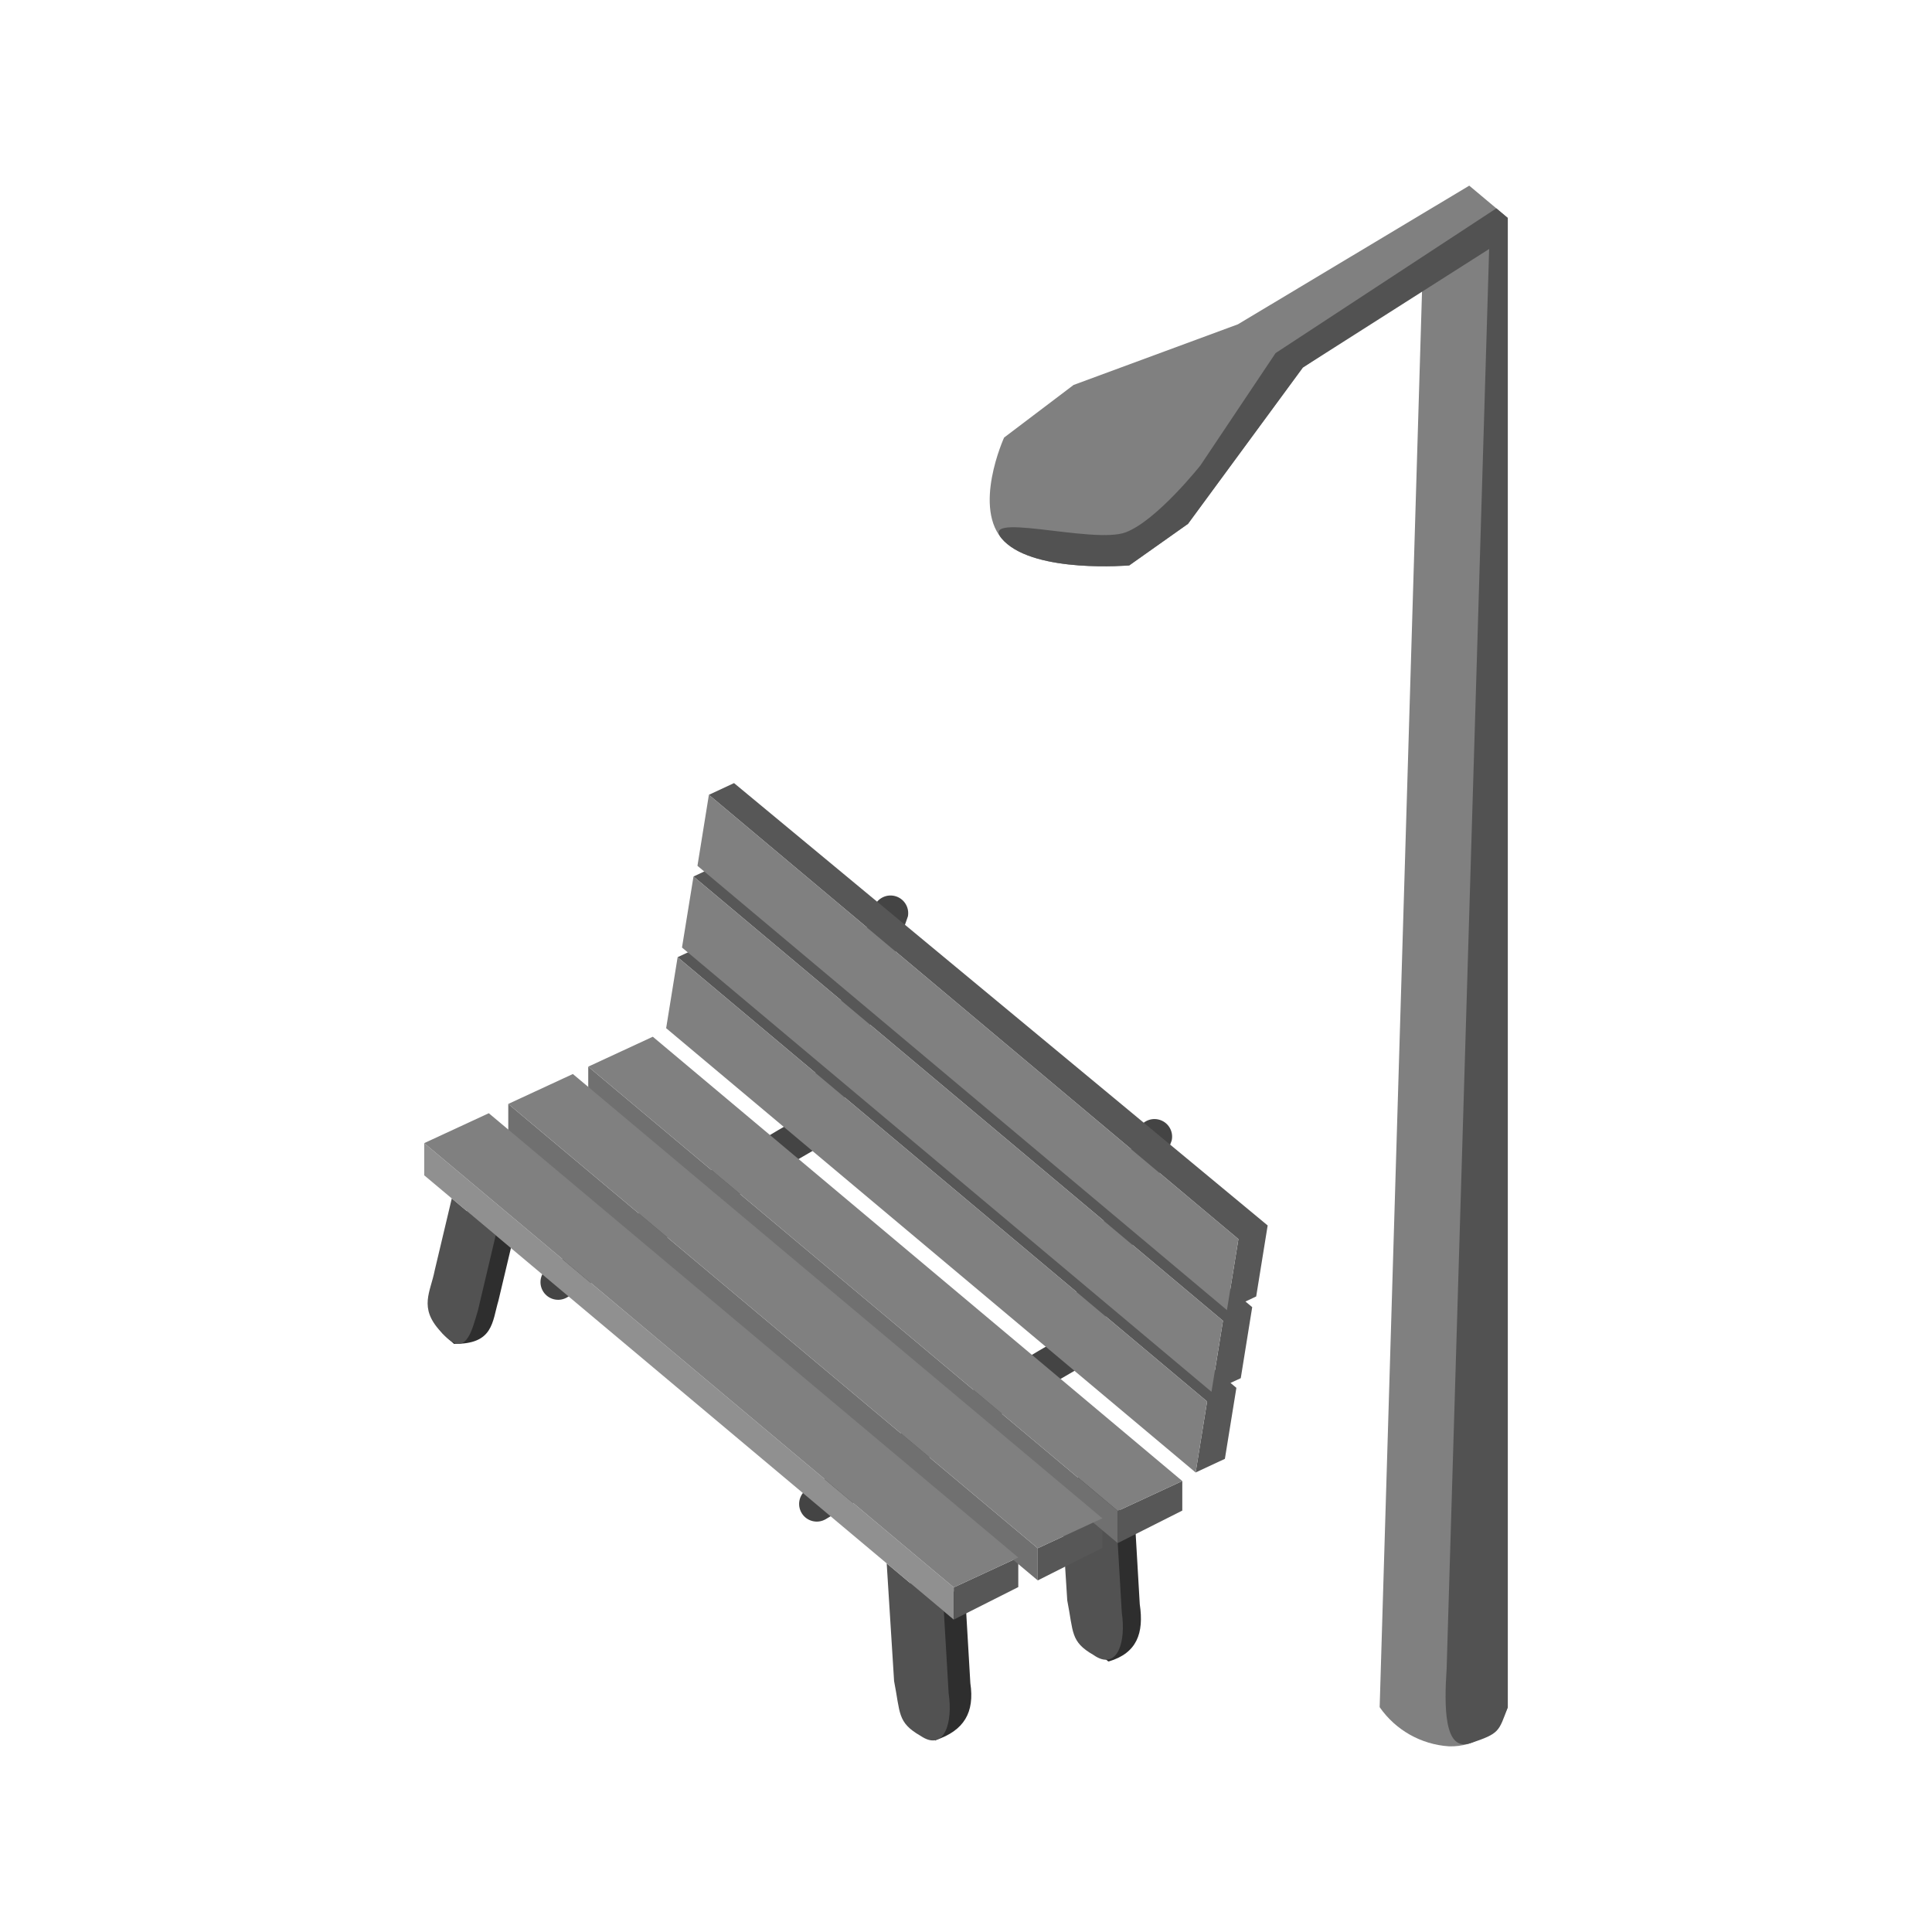
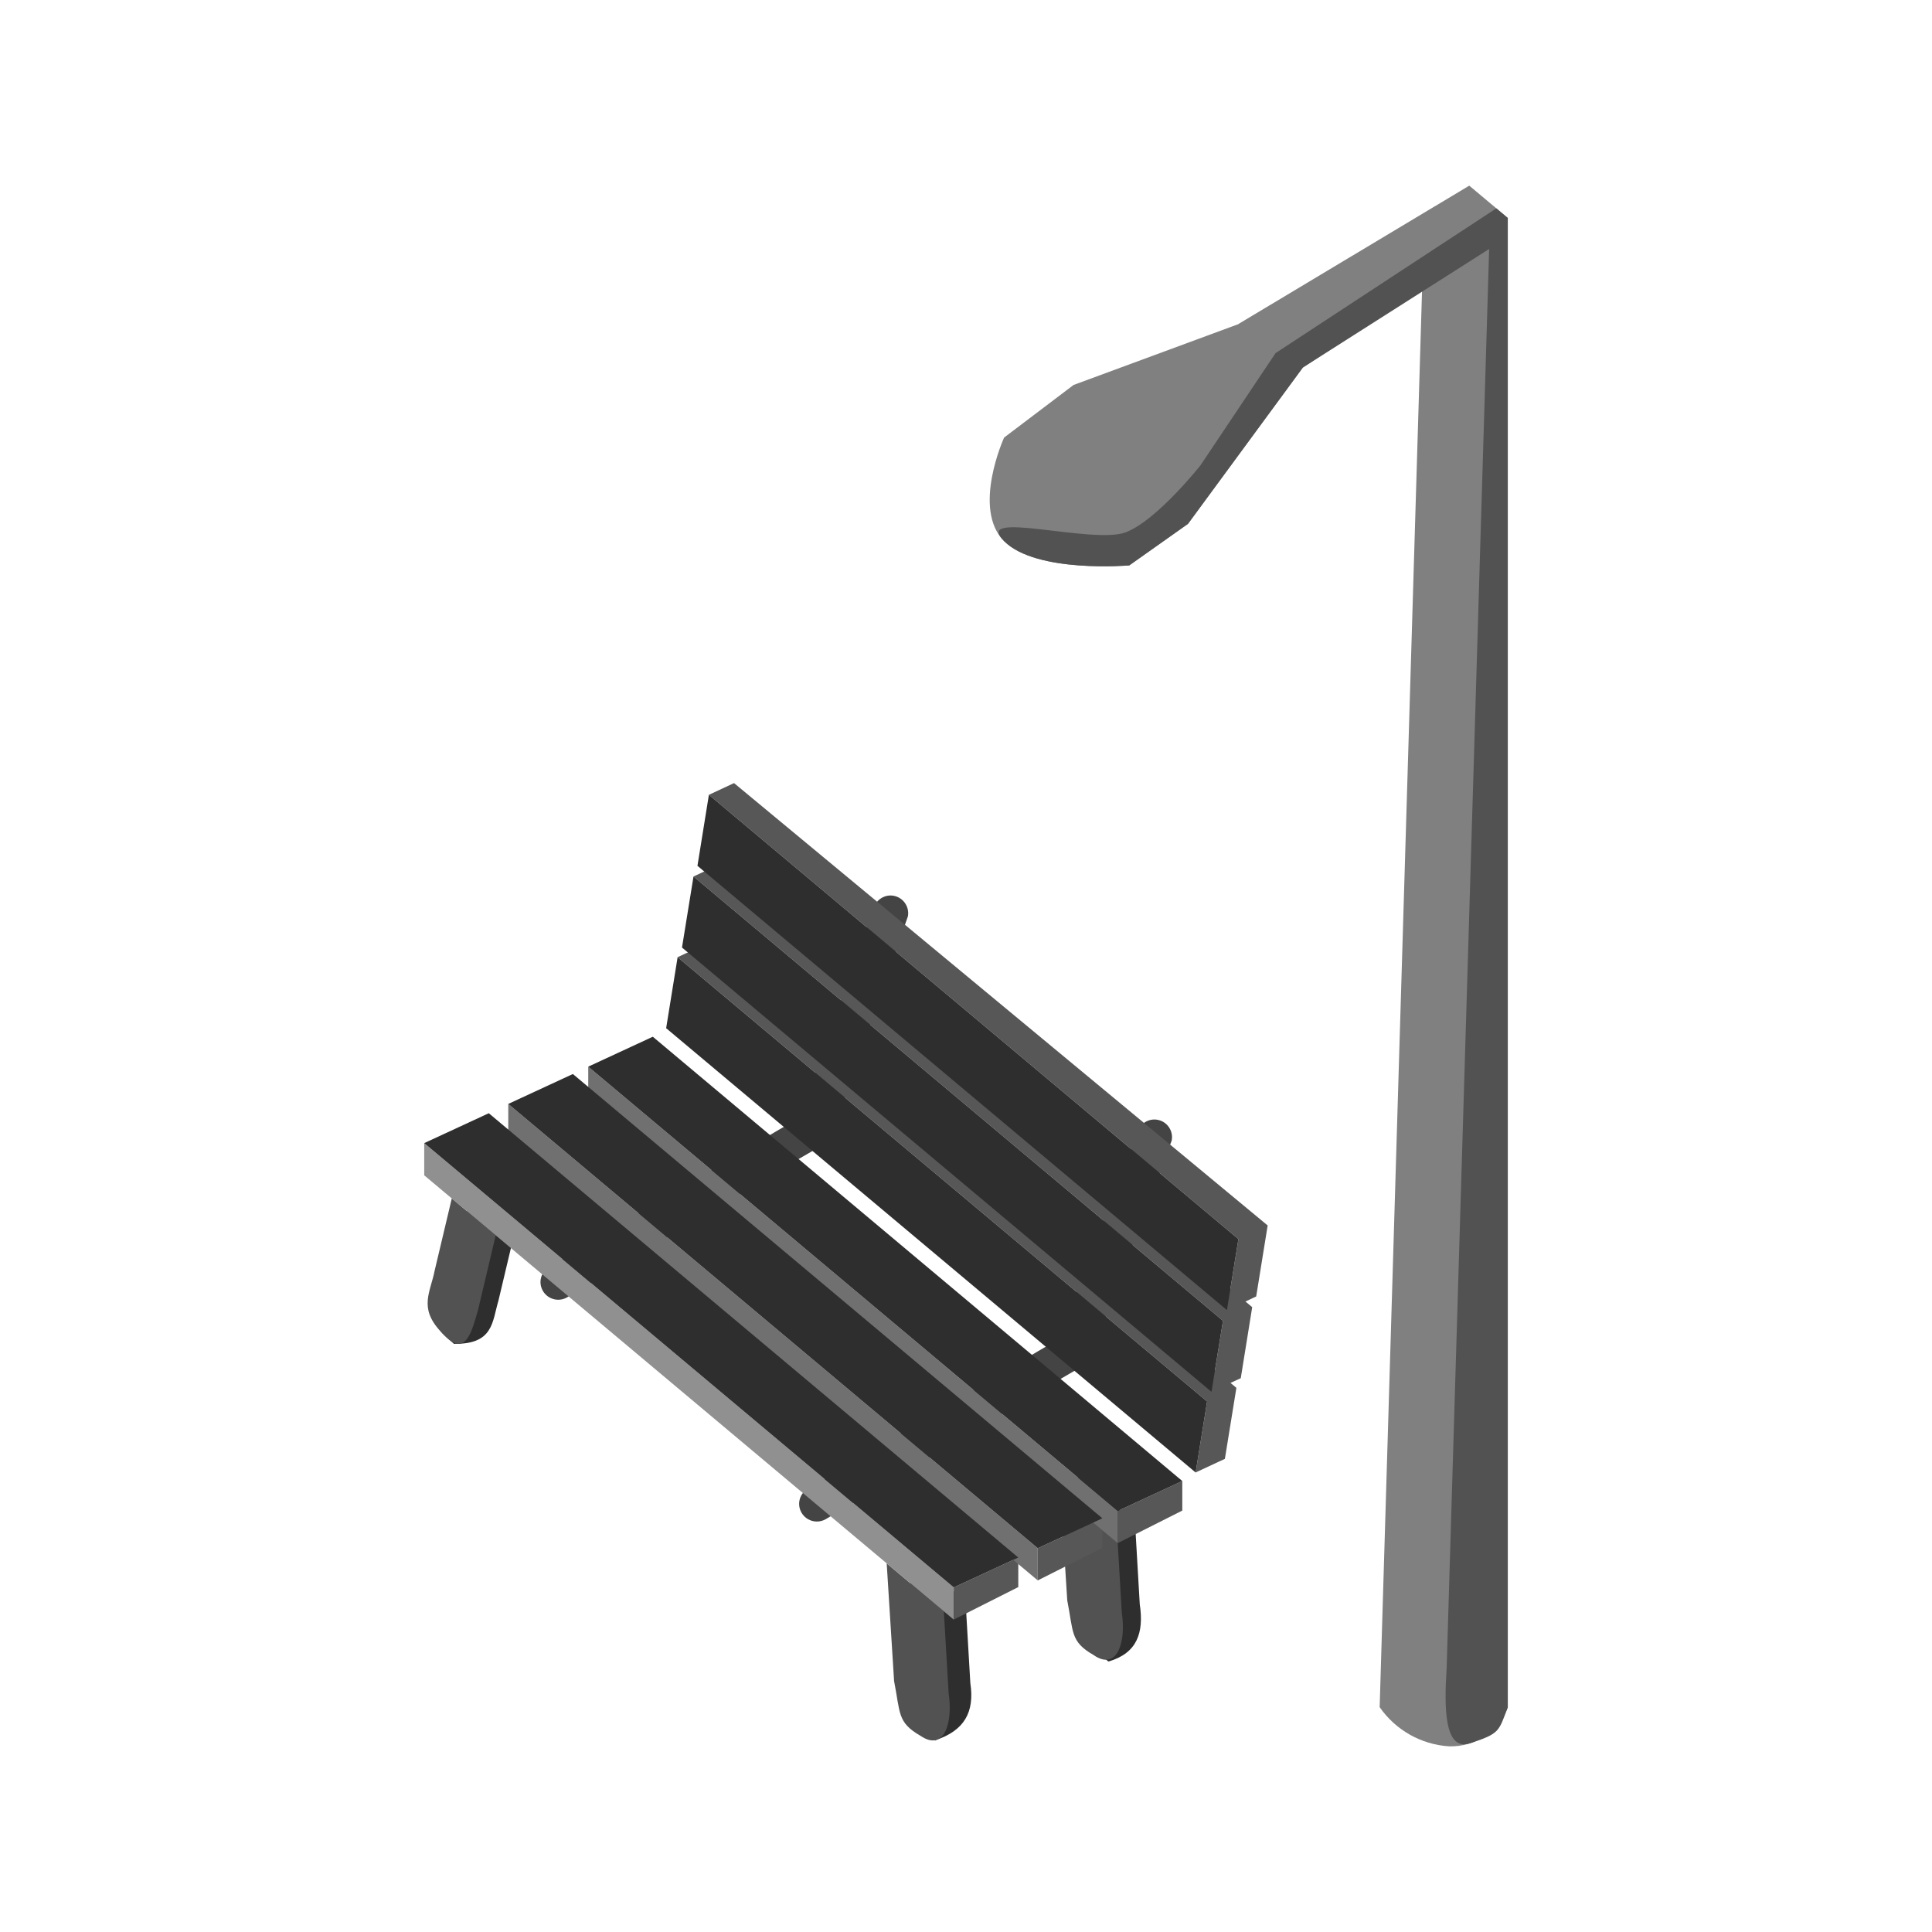
<svg xmlns="http://www.w3.org/2000/svg" xml:space="preserve" fill-rule="evenodd" stroke-linejoin="round" stroke-miterlimit="2" clip-rule="evenodd" viewBox="0 0 64 64">
  <g id="grey">
-     <path fill="#808080" d="M49.947 56.56a2.016 2.016 0 0 1-1.95 1.289 3.034 3.034 0 0 1-2.294-1.297L47.11 9.529l-3.952 2.647-3.804 5.177-1.946 1.377s-3.074.267-4.146-.804c-1.073-1.073 0-3.431 0-3.431l2.302-1.743 5.444-2.009 7.663-4.593 1.276 1.07v49.34Z" />
+     <path fill="#808080" d="M49.947 56.56a2.02 2.02 0 0 1-1.95 1.289 3.034 3.034 0 0 1-2.294-1.297L47.11 9.529l-3.952 2.647-3.804 5.177-1.946 1.377s-3.074.267-4.146-.804c-1.073-1.073 0-3.431 0-3.431l2.302-1.743 5.444-2.009 7.663-4.593 1.276 1.07v49.34Z" />
    <path fill="#525252" d="M49.947 56.56c-.308.8-.255.859-1.242 1.187-.877.291-.864-1.23-.783-2.476L49.33 8.248l-6.172 3.928-3.804 5.177-1.946 1.377s-3.074.267-4.146-.804c-1.073-1.073 2.949.125 4.034-.294 1.033-.398 2.472-2.218 2.472-2.218l2.487-3.717 7.313-4.795.379.318v49.34Z" />
    <path fill="#2e2e2e" d="M30.985 57.647c-.762-.438-.44-1.236-.648-2.293l-.247-3.901 1.895 1.59.159 2.716c.145.966-.204 1.57-1.159 1.888Zm0 0c.029.019-.032.01 0 0ZM17.1 40.604l-.588 2.479c-.21.706-.163 1.453-1.475 1.433l-.373-.338c-.717-.781.272-1.686.415-2.41l.565-2.385 1.456 1.221Zm20.498 9.821.158 2.716c.145.966-.099 1.619-1.022 1.895-.031.009-.057-.035-.086-.055-.761-.439-.49-1.188-.699-2.245l-.245-3.9 1.894 1.589Z" />
-     <path fill="#525252" d="m16.421 40.921-.586 2.478c-.21.707-.409 1.623-1.171.779l-.08-.085c-.717-.781-.325-1.285-.184-2.009l.566-2.385 1.455 1.222Zm14.845 12.456.159 2.716c.145.966-.138 1.879-.857 1.455a5.42 5.42 0 0 1-.087-.054c-.76-.44-.654-.748-.863-1.805l-.245-3.9 1.893 1.588Zm5.736-2.674.159 2.716c.144.966-.138 1.879-.858 1.456l-.086-.056c-.761-.438-.655-.748-.863-1.805l-.247-3.9 1.895 1.589Z" />
-     <path fill="#444" d="M27.349 50.327a.585.585 0 0 1-.616-.994l7.643-4.566.013-.008.682-.397 2.604-6.839a.582.582 0 0 1 .699-.438.582.582 0 0 1 .439.699l-2.66 7.087a.59.59 0 0 1-.276.374l-.894.52-7.634 4.562Zm-8.581-7.34a.585.585 0 0 1-.615-.993l7.642-4.567.014-.007.681-.397 2.447-6.931a.585.585 0 0 1 1.139.262l-2.504 7.177a.585.585 0 0 1-.275.374l-.893.519-7.636 4.563Z" />
+     <path fill="#525252" d="m16.421 40.921-.586 2.478c-.21.707-.409 1.623-1.171.779l-.08-.085c-.717-.781-.325-1.285-.184-2.009l.566-2.385 1.455 1.222Zm14.845 12.456.159 2.716c.145.966-.138 1.879-.857 1.455l-.087-.054c-.76-.44-.654-.748-.863-1.805l-.245-3.9 1.893 1.588Zm5.736-2.674.159 2.716c.144.966-.138 1.879-.858 1.456l-.086-.056c-.761-.438-.655-.748-.863-1.805l-.247-3.9 1.895 1.589Z" />
+     <path fill="#444" d="M27.349 50.327a.588.588 0 0 1-.877-.507c0-.196.098-.379.261-.487l7.643-4.566.013-.008.682-.397 2.604-6.839a.584.584 0 0 1 1.138.261l-2.66 7.087a.593.593 0 0 1-.276.374l-.894.52-7.634 4.562Zm-8.581-7.34a.588.588 0 0 1-.864-.514c0-.191.093-.37.249-.479l7.642-4.567.014-.007.681-.397 2.447-6.931a.587.587 0 0 1 .563-.428.588.588 0 0 1 .576.69l-2.504 7.177a.585.585 0 0 1-.275.374l-.893.519-7.636 4.563Z" />
    <path fill="#909090" d="M31.594 53.652 14.053 38.934v-1.067l17.541 14.718v1.067Z" />
    <path fill="#575757" d="m40.762 45.811.195.163-.381 2.352-.969.452.38-2.352-17.54-14.718.832-.388 16.97 14.066.264-1.633-17.54-14.718.832-.389L40.757 42.7l.267-1.653-17.541-14.718.833-.388 17.677 14.654-.38 2.352-.356.167.224.187-.379 2.353-.34.157Zm-1.597 3.25v.979l-2.139 1.078v-1.066l2.139-.991Zm-2.648 1.235v.979l-2.14 1.078v-1.066l2.14-.991Zm-2.785 1.299v.979l-2.138 1.078v-1.067l2.138-.99Z" />
    <path fill="#707070" d="M37.026 51.118 19.486 36.4v-1.066l17.54 14.718v1.066Zm-2.649 1.235-17.54-14.718v-1.066l17.54 14.718v1.066Z" />
-     <path fill="#808080" d="M39.607 48.778 22.067 34.06l.38-2.352 17.54 14.718-.38 2.352Zm.525-2.673-17.54-14.717.381-2.353 17.54 14.718-.381 2.352Zm.512-2.706-17.54-14.718.379-2.352 17.541 14.718-.38 2.352Zm-3.618 6.653-17.54-14.718 2.139-.991 17.54 14.718-2.139.991Zm-2.649 1.235-17.54-14.718 2.14-.991 17.54 14.718-2.14.991Zm-2.783 1.298L14.053 37.867l2.139-.99 17.54 14.718-2.138.99Z" />
+     <path fill="#2e2e2e" d="M39.607 48.778 22.067 34.06l.38-2.352 17.54 14.718-.38 2.352Zm.525-2.673-17.54-14.717.381-2.353 17.54 14.718-.381 2.352Zm.512-2.706-17.54-14.718.379-2.352 17.541 14.718-.38 2.352Zm-3.618 6.653-17.54-14.718 2.139-.991 17.54 14.718-2.139.991Zm-2.649 1.235-17.54-14.718 2.14-.991 17.54 14.718-2.14.991Zm-2.783 1.298L14.053 37.867l2.139-.99 17.54 14.718-2.138.99Z" />
  </g>
</svg>
